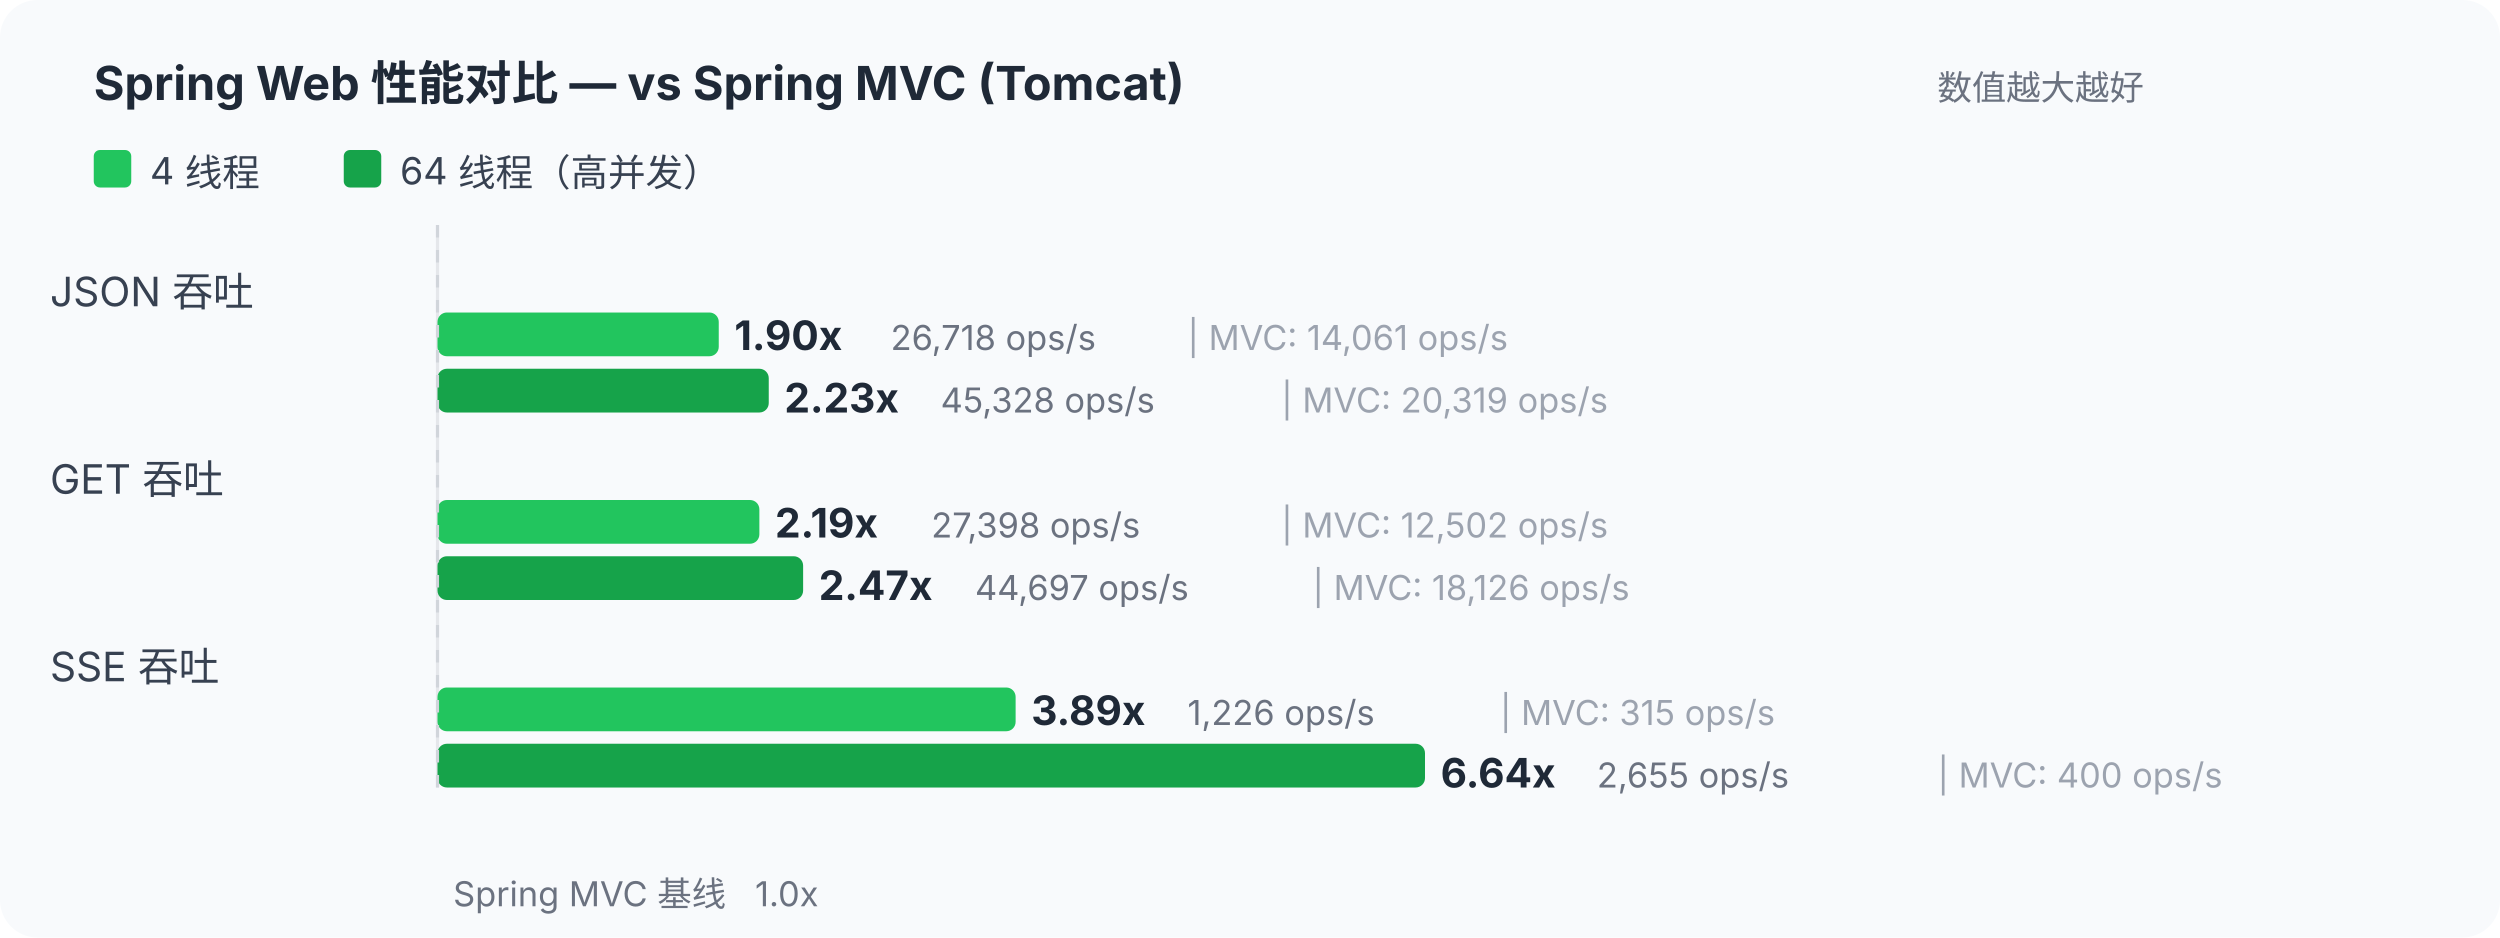
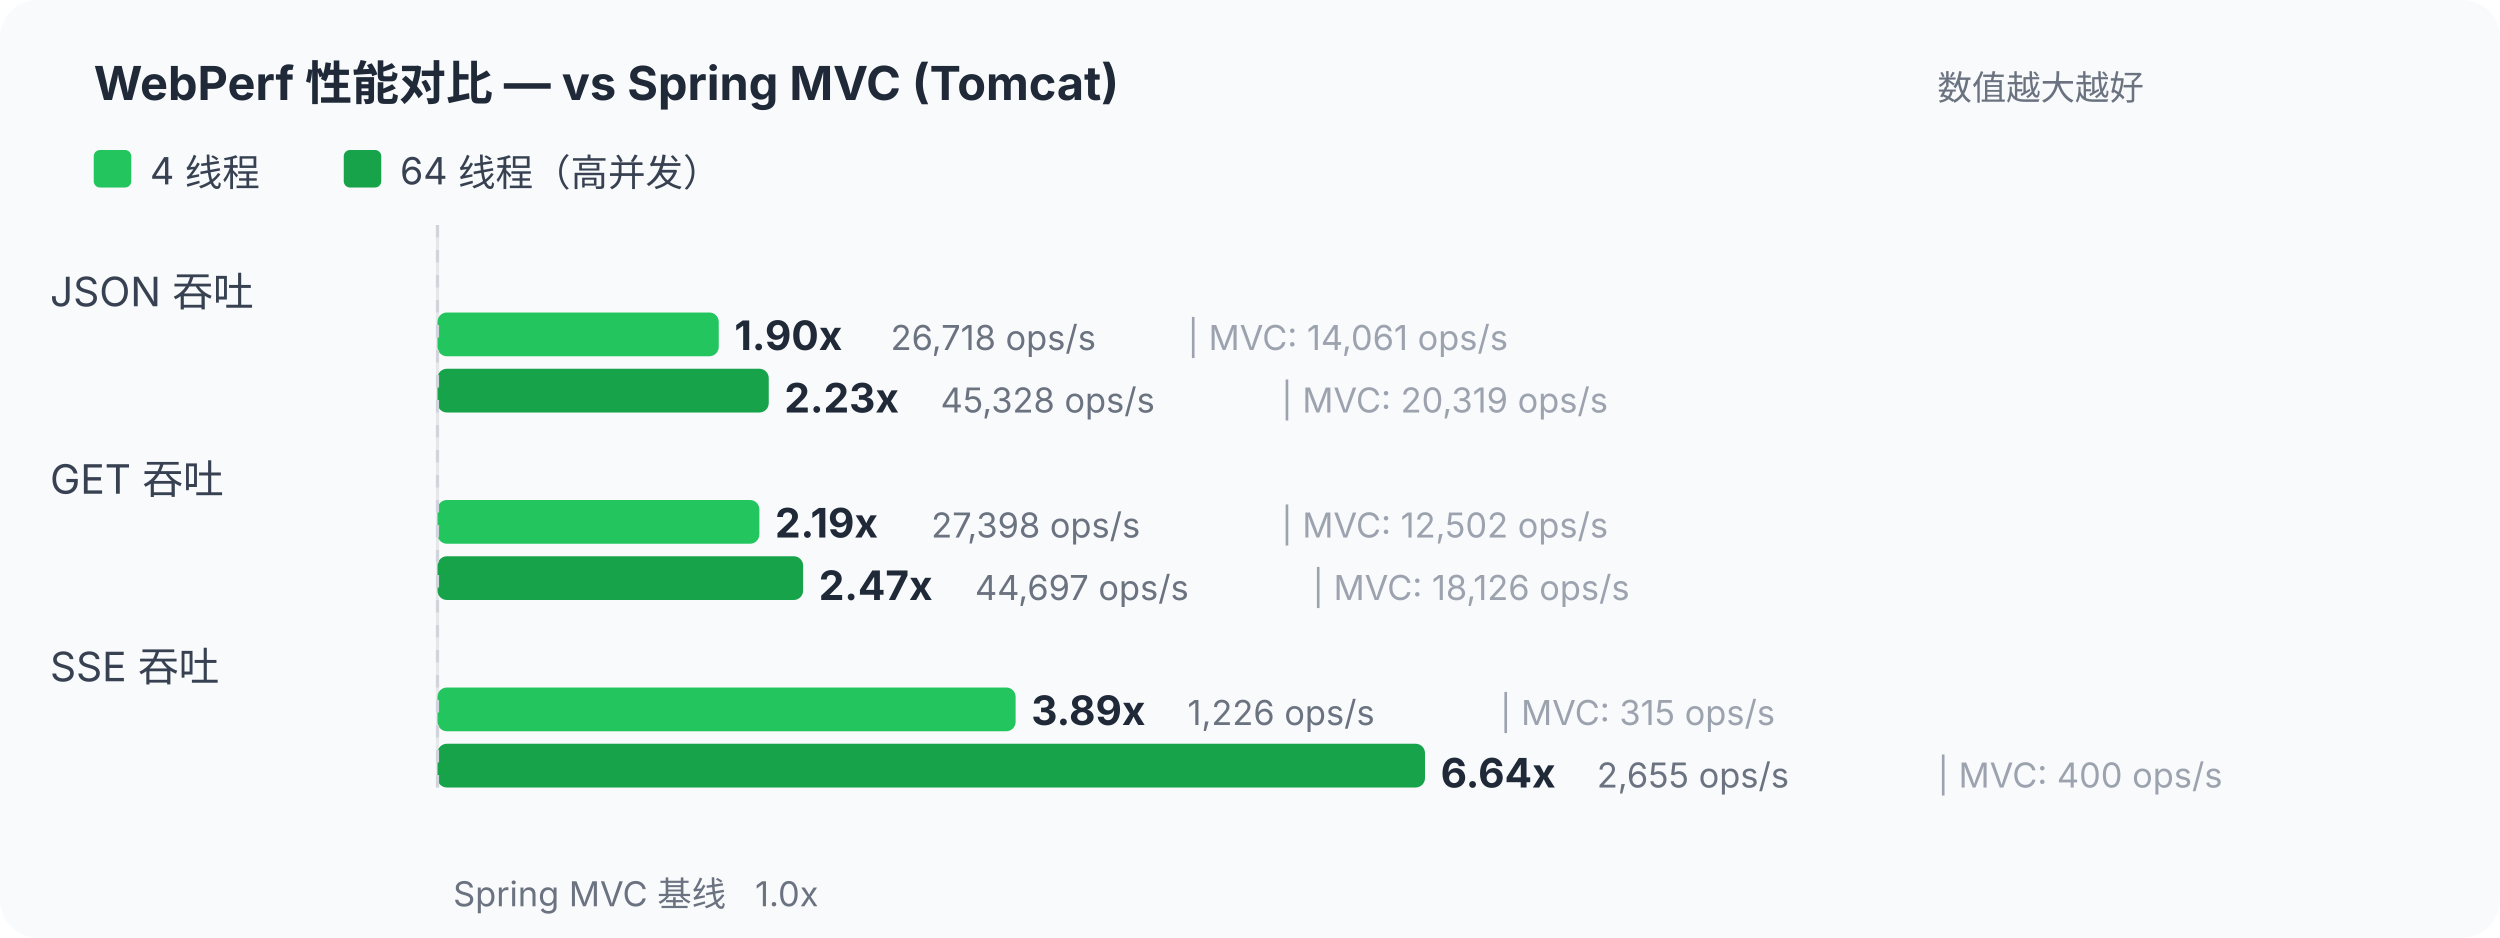
<svg xmlns="http://www.w3.org/2000/svg" width="800" height="300" viewBox="0 0 800 300">
  <style>
 .title { font: bold 15px -apple-system,BlinkMacSystemFont,sans-serif; fill: #1f2937; }
 .label { font: 13px -apple-system,BlinkMacSystemFont,sans-serif; fill: #374151; }
 .value { font: bold 13px -apple-system,BlinkMacSystemFont,sans-serif; fill: #1f2937; }
 .sub { font: 11px -apple-system,BlinkMacSystemFont,sans-serif; fill: #6b7280; }
 .unit { font: 11px -apple-system,BlinkMacSystemFont,sans-serif; fill: #6b7280; }
 .mvc  { font: 11px -apple-system,BlinkMacSystemFont,sans-serif; fill: #9ca3af; }
 .legend { font: 12px -apple-system,BlinkMacSystemFont,sans-serif; fill: #374151; }
 .baseline { stroke: #d1d5db; stroke-dasharray: 4,4; }
</style>
  <rect x="0" y="0" width="800" height="300" rx="12" fill="#f8fafc" />
-   <text x="30" y="32" class="title">Spring Web 性能对比 — vs Spring MVC (Tomcat)</text>
+   <text x="30" y="32" class="title">WebPerf 性能对比 — vs Spring MVC (Tomcat)</text>
  <text x="620" y="32" class="sub">数值越大越好</text>
  <rect x="30" y="48" width="12" height="12" rx="2" fill="#22c55e" />
  <text x="48" y="59" class="legend">4 线程</text>
  <rect x="110" y="48" width="12" height="12" rx="2" fill="#16a34a" />
  <text x="128" y="59" class="legend">64 线程（高并发）</text>
  <line x1="140" y1="72" x2="140" y2="252" stroke="#e5e7eb" stroke-width="1" />
  <text x="16" y="98" class="label">JSON 吞吐</text>
  <rect x="140" y="100" width="90" height="14" rx="3" fill="#22c55e" />
  <text x="235" y="112" class="value">1.90x</text>
  <text x="285" y="112" class="unit">26,718 ops/s</text>
  <text x="380" y="112" class="mvc">|  MVC: 14,061 ops/s</text>
  <rect x="140" y="118" width="106" height="14" rx="3" fill="#16a34a" />
  <text x="251" y="132" class="value">2.23x</text>
  <text x="301" y="132" class="unit">45,328 ops/s</text>
  <text x="410" y="132" class="mvc">|  MVC: 20,319 ops/s</text>
  <text x="16" y="158" class="label">GET 吞吐</text>
  <rect x="140" y="160" width="103" height="14" rx="3" fill="#22c55e" />
  <text x="248" y="172" class="value">2.19x</text>
  <text x="298" y="172" class="unit">27,398 ops/s</text>
  <text x="410" y="172" class="mvc">|  MVC: 12,502 ops/s</text>
  <rect x="140" y="178" width="117" height="14" rx="3" fill="#16a34a" />
  <text x="262" y="192" class="value">2.47x</text>
  <text x="312" y="192" class="unit">44,697 ops/s</text>
  <text x="420" y="192" class="mvc">|  MVC: 18,126 ops/s</text>
  <text x="16" y="218" class="label">SSE 吞吐</text>
  <rect x="140" y="220" width="185" height="14" rx="3" fill="#22c55e" />
  <text x="330" y="232" class="value">3.89x</text>
  <text x="380" y="232" class="unit">1,226 ops/s</text>
  <text x="480" y="232" class="mvc">|  MVC: 315 ops/s</text>
  <rect x="140" y="238" width="316" height="14" rx="3" fill="#16a34a" />
  <text x="461" y="252" class="value">6.64x</text>
  <text x="511" y="252" class="unit">2,655 ops/s</text>
  <text x="620" y="252" class="mvc">|  MVC: 400 ops/s</text>
  <line x1="140" y1="72" x2="140" y2="252" class="baseline" />
  <text x="145" y="290" class="sub">Spring MVC 基线   1.0x</text>
</svg>
